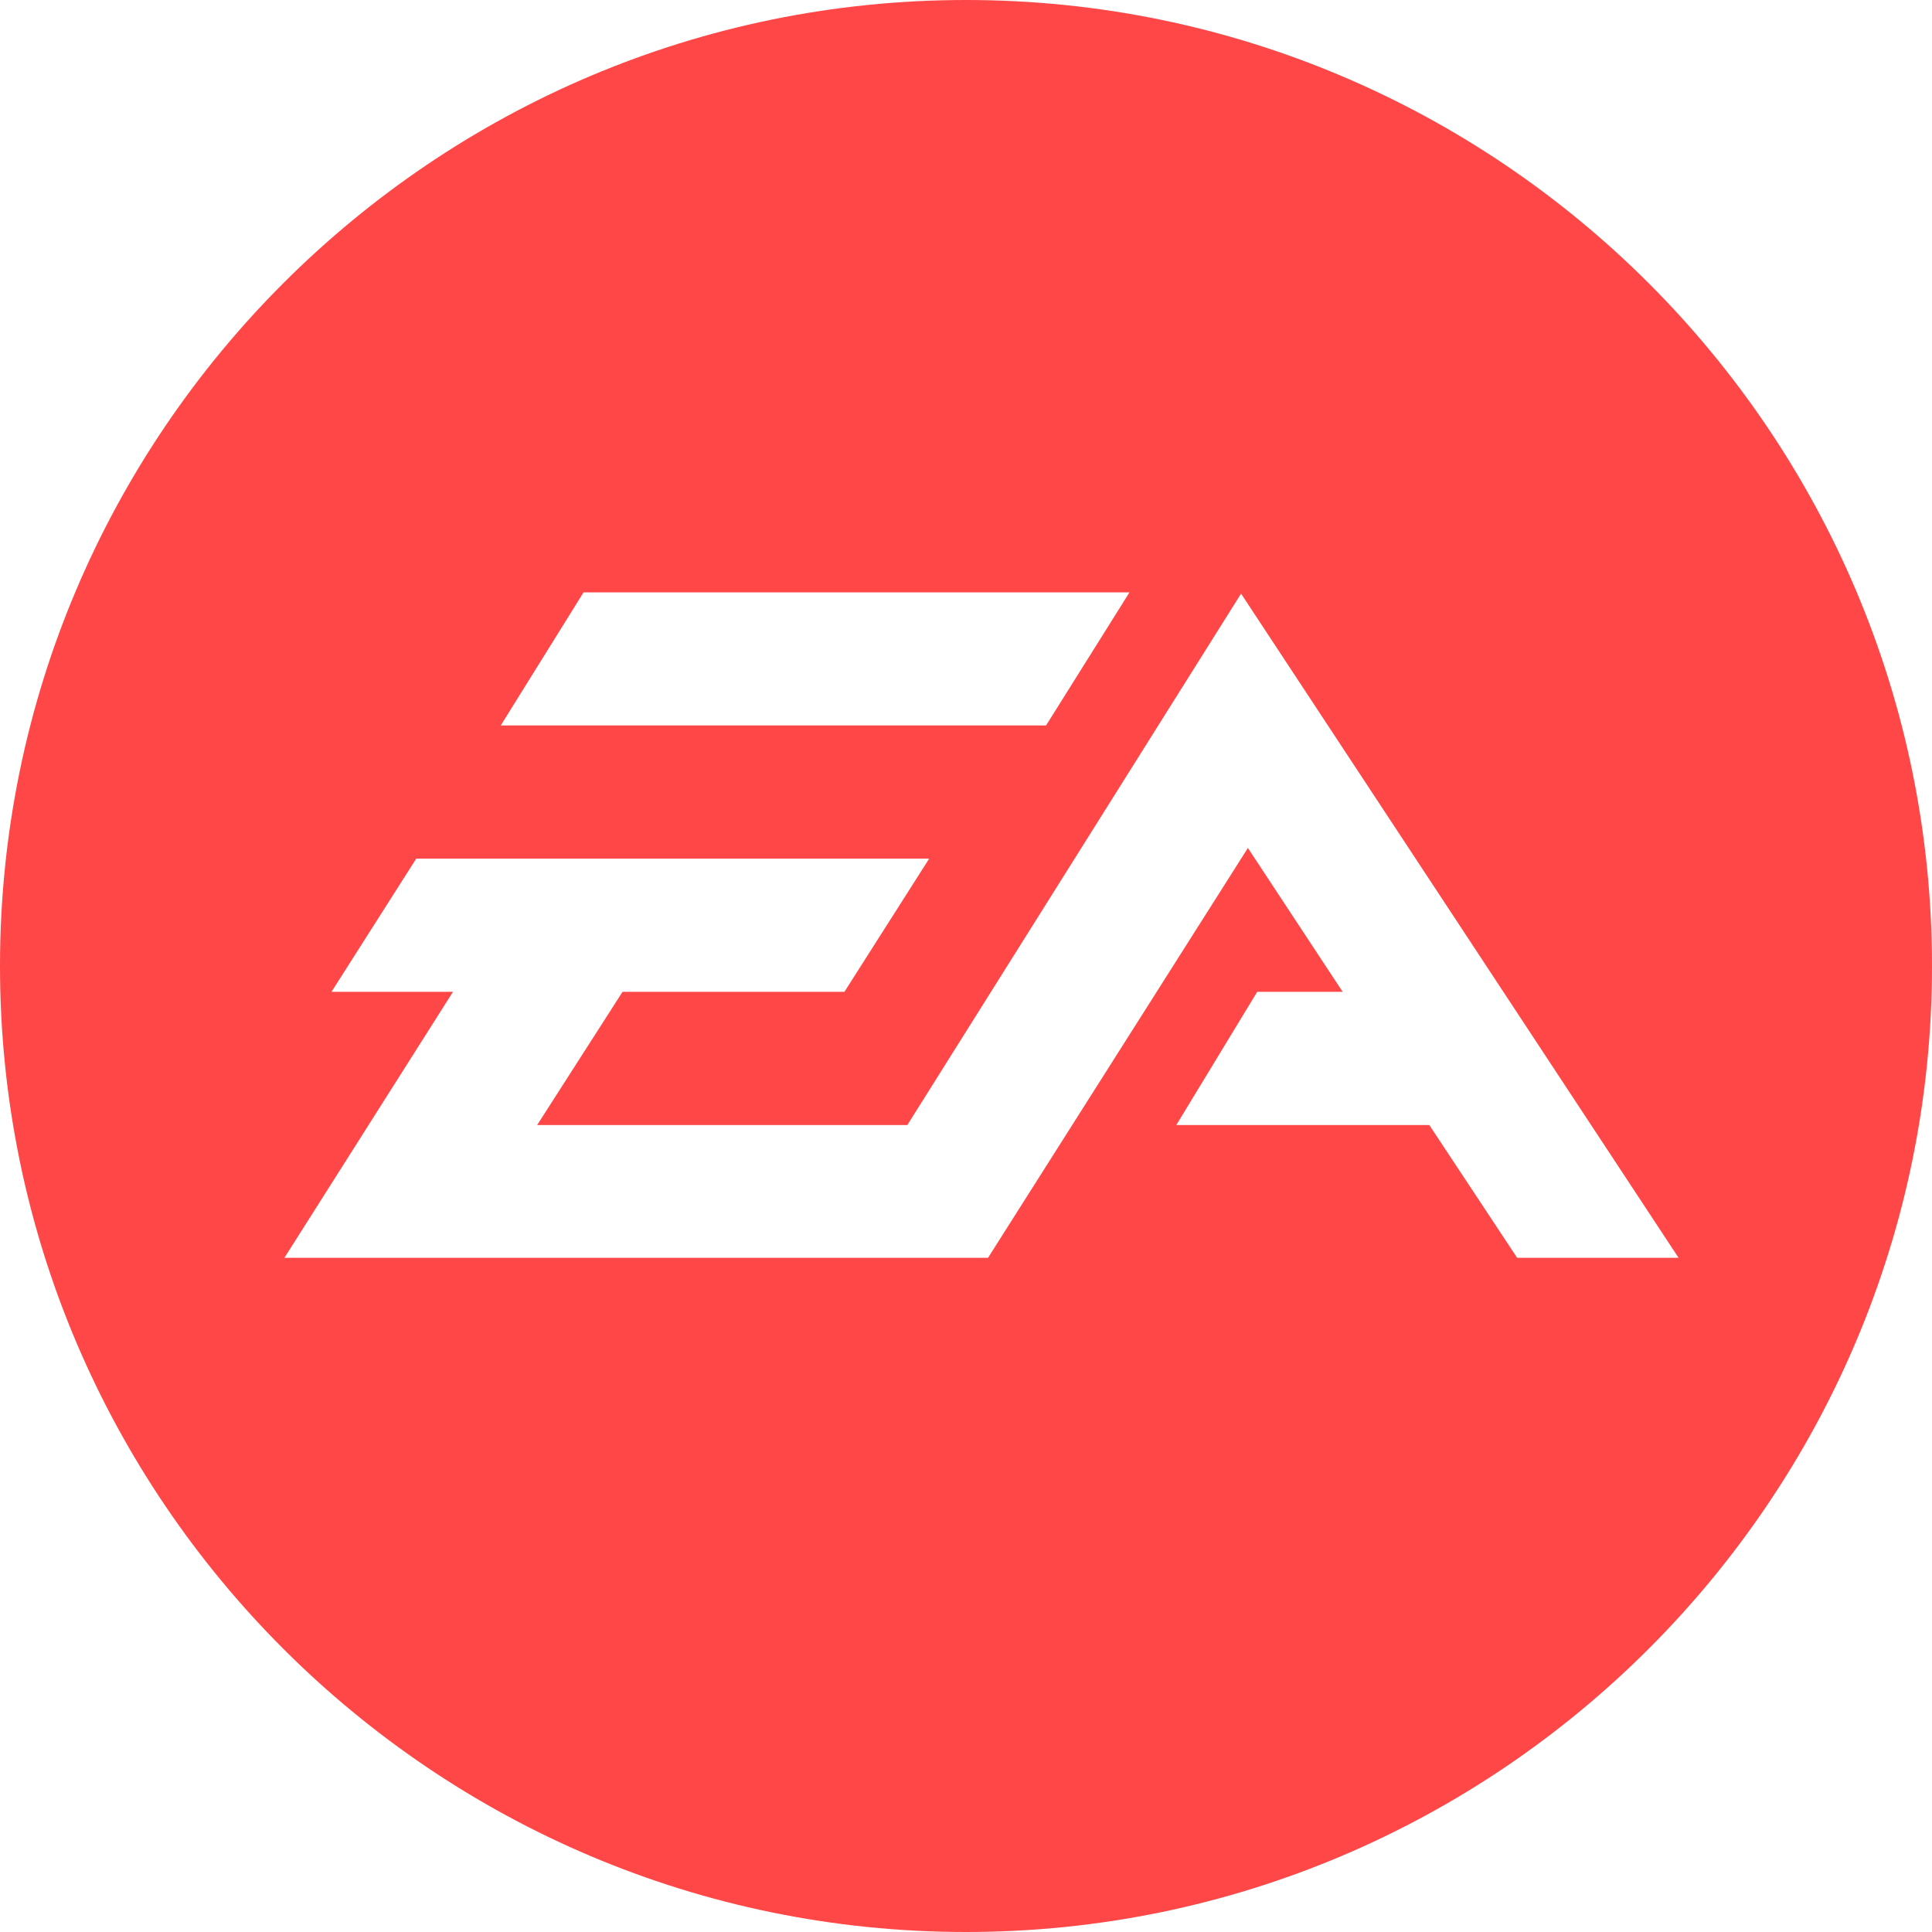
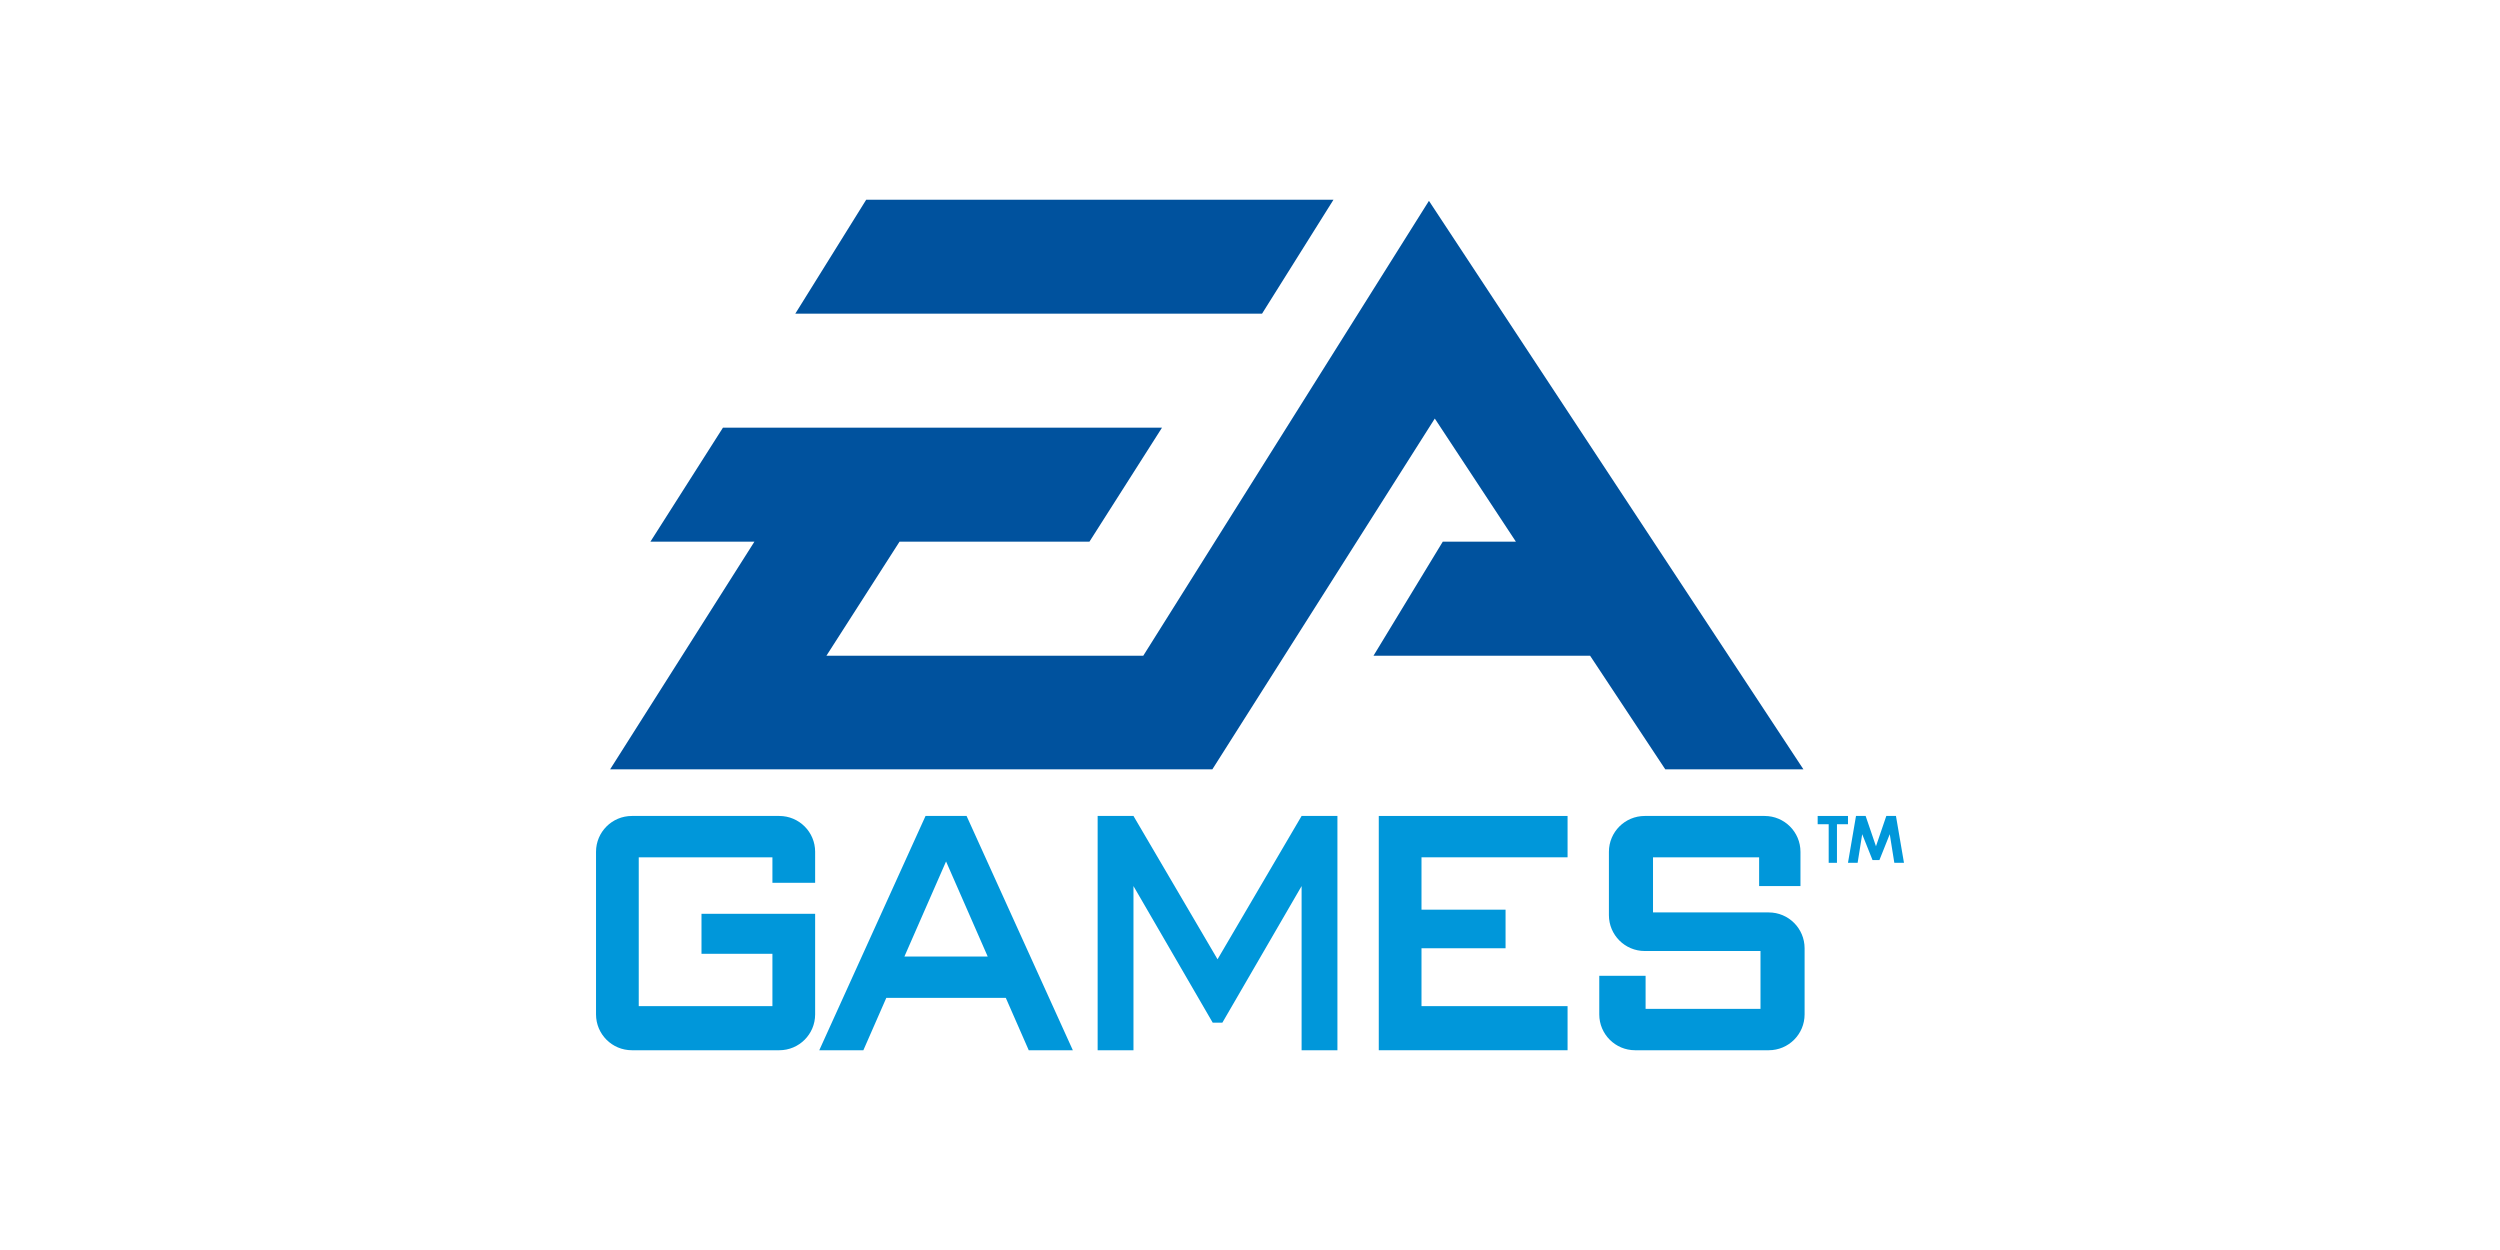
- <svg xmlns="http://www.w3.org/2000/svg" width="1e3" height="1000.001" enable-background="new 0 0 1000 1000" version="1.1" viewBox="0 0 1e3 1000.001" xml:space="preserve">
-   <g transform="matrix(1.15108,0,0,1.151067,-75.54771,-75.54754)" fill="#ff4747">
-     <g fill="#ff4747">
-       <path d="m500.006 934.393c-239.516 0-434.374-194.862-434.374-434.379 0-239.52 194.858-434.381 434.374-434.381 239.513 0 434.375 194.862 434.375 434.381 0 239.516-194.861 434.379-434.375 434.379zm73.521-602.394h-245.486l-37.247 59.858h245.204zm50.168 0.571-150.071 238.963h-166.464l38.405-59.909h99.771l38.112-59.88h-230.654l-38.104 59.88h54.641l-75.812 119.611h316.389l116.86-184.295 42.609 64.684h-38.42l-36.385 59.909h113.773l39.506 59.702h72.576z" clip-rule="evenodd" fill="#ff4747" fill-rule="evenodd" />
+ <svg xmlns="http://www.w3.org/2000/svg" width="400mm" height="200mm" viewBox="0 0 400 200" version="1.1" id="svg1" xml:space="preserve">
+   <defs id="defs1">
+     <marker id="DistanceX" orient="auto" refX="0" refY="0" style="overflow:visible">
+       <path d="M 3,-3 -3,3 M 0,-5 V 5" style="stroke:#000000;stroke-width:0.5" id="path1" />
+     </marker>
+     <pattern id="Hatch" patternUnits="userSpaceOnUse" width="8" height="8" x="0" y="0">
+       <path d="M8 4 l-4,4" stroke="#000000" stroke-width="0.25" linecap="square" id="path2-8" />
+       <path d="M6 2 l-4,4" stroke="#000000" stroke-width="0.25" linecap="square" id="path3-8" />
+       <path d="M4 0 l-4,4" stroke="#000000" stroke-width="0.25" linecap="square" id="path4" />
+     </pattern>
+     <symbol id="*Model_Space" />
+     <symbol id="*Paper_Space" />
+     <symbol id="*Paper_Space0" />
+   </defs>
+   <g id="g1" transform="translate(95.36393,31.96177)">
+     <path id="path6" style="clip-rule:evenodd;display:inline;fill:#00529e;fill-opacity:1;fill-rule:evenodd;stroke-width:0.305" d="M 43.224,0 31.88,18.23 H 106.559 L 117.989,0 Z M 133.267,0.174 87.562,72.951 H 36.865 l 11.696,-18.245 h 30.386 l 11.607,-18.237 H 20.307 L 8.702,54.705 h 16.641 l -23.089,36.428 h 96.358 l 35.591,-56.127 12.977,19.7 h -11.701 l -11.081,18.245 h 34.651 l 12.032,18.182 h 22.104 z" />
+     <g id="g101" transform="matrix(0.1166772,0,0,0.1166772,0,5.103727)">
+       <path id="path22" style="fill:#0097da;fill-opacity:1;stroke:none;stroke-width:4.285;stroke-linecap:round;stroke-dasharray:none" d="m 144.628,935.433 v 54.803 H 241.89 v 71.814 H 58.583 V 857.953 H 241.89 v 34.975 h 58.582 l 2.2e-4,-42.534 c 2.2e-4,-27.136 -21.998,-49.134 -49.133,-49.134 H 49.134 C 21.998,801.26 -1.1045694e-6,823.258 0,850.394 v 222.994 c -2.3195974e-5,27.134 21.998,49.132 49.134,49.132 H 251.339 c 27.136,-2e-4 49.134,-21.998 49.133,-49.132 L 300.472,935.433 Z" />
+       <path d="m 451.853,801.259 -145.71,321.262 h 60.469 l 31.45,-71.812 h 163.873 l 31.45,71.812 H 653.86 L 508.146,801.259 Z m 28.146,62.365 57.108,130.39 H 422.892 Z" style="fill:#0097da;stroke:none;stroke-width:4.285;stroke-linecap:round;stroke-dasharray:none" id="path16" />
+       <path d="m 687.875,801.259 v 321.262 h 49.131 V 897.395 L 845.667,1084.72 h 13.229 L 967.558,897.395 v 225.126 h 49.131 V 801.259 H 967.558 L 852.284,997.796 737.006,801.259 Z" style="fill:#0097da;fill-opacity:1;stroke:none;stroke-width:4.285;stroke-linecap:round;stroke-dasharray:none" id="path13" />
+       <path d="m 1073.389,801.259 v 321.262 h 258.889 v -60.474 h -200.306 v -79.372 h 115.269 v -52.913 h -115.269 v -71.807 h 200.306 v -56.696 z" style="fill:#0097da;fill-opacity:1;stroke:none;stroke-width:4.285;stroke-linecap:round;stroke-dasharray:none" id="path14" />
+       <path id="path80" style="fill:#0097da;fill-opacity:1;stroke:none;stroke-width:4.285;stroke-linecap:round;stroke-dasharray:none" d="m 1439.28,1065.83 h 157.57 v -79.373 l -158.74,-1.5e-4 c -27.136,-1.9e-4 -49.134,-21.998 -49.132,-49.134 v -86.929 c 0,-27.136 21.996,-49.134 49.132,-49.134 h 164.41 c 27.136,-5e-5 49.134,21.998 49.132,49.134 V 897.397 h -56.69 v -39.444 h -145.51 v 75.59 l 158.739,1.5e-4 c 27.135,1.9e-4 49.133,21.998 49.132,49.134 v 90.711 c 0,27.134 -21.997,49.132 -49.132,49.132 H 1424.881 c -27.135,-2e-4 -49.133,-21.998 -49.132,-49.132 l 10e-4,-52.918 h 63.53 z" />
+       <path d="m 1675.238,801.259 v 11.338 h 15.121 v 52.913 h 11.343 v -52.913 h 15.121 v -11.338 z" style="fill:#0097da;fill-opacity:1;stroke:none;stroke-width:4.285;stroke-linecap:round;stroke-dasharray:none" id="path10" />
+       <path d="m 1727.81,801.259 -11.002,64.252 h 13.229 l 6.271,-39.263 14.168,35.485 h 9.451 l 14.168,-35.485 6.271,39.263 h 13.229 l -10.988,-64.252 h -13.229 l -14.173,41.575 -14.177,-41.575 z" style="fill:#0097da;fill-opacity:1;stroke:none;stroke-width:4.285;stroke-linecap:round;stroke-dasharray:none" id="path11" />
    </g>
  </g>
</svg>
